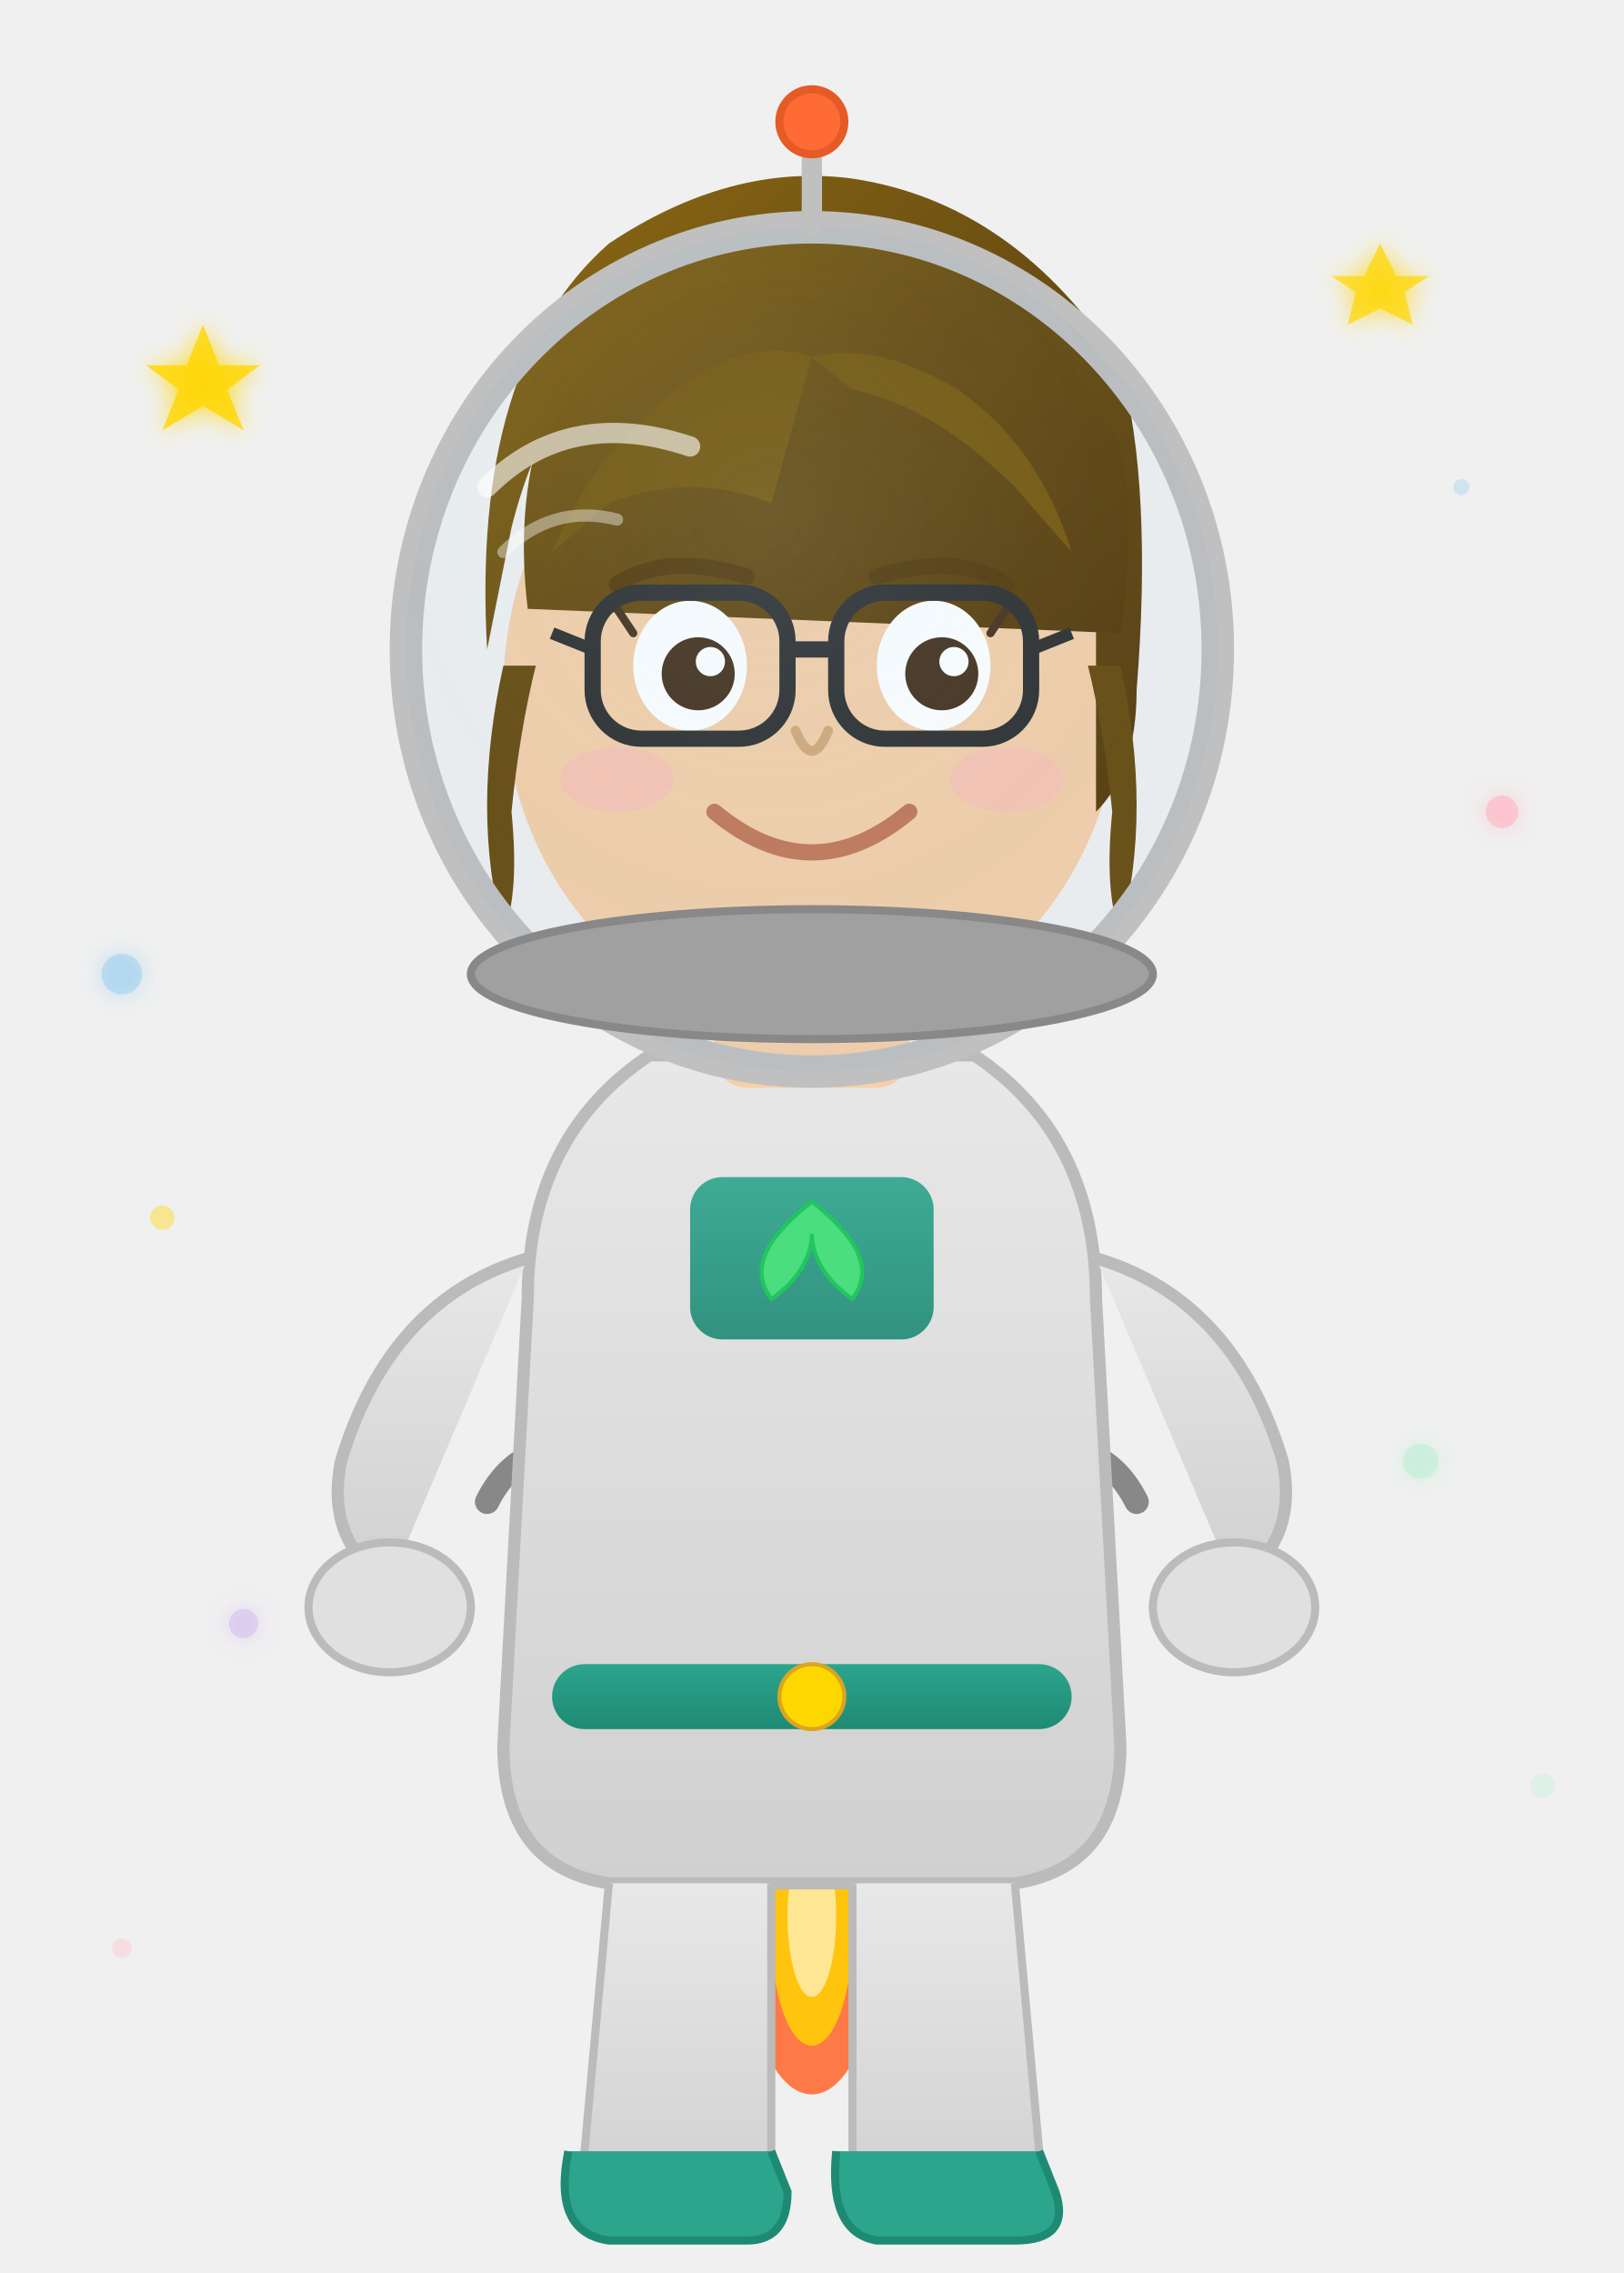
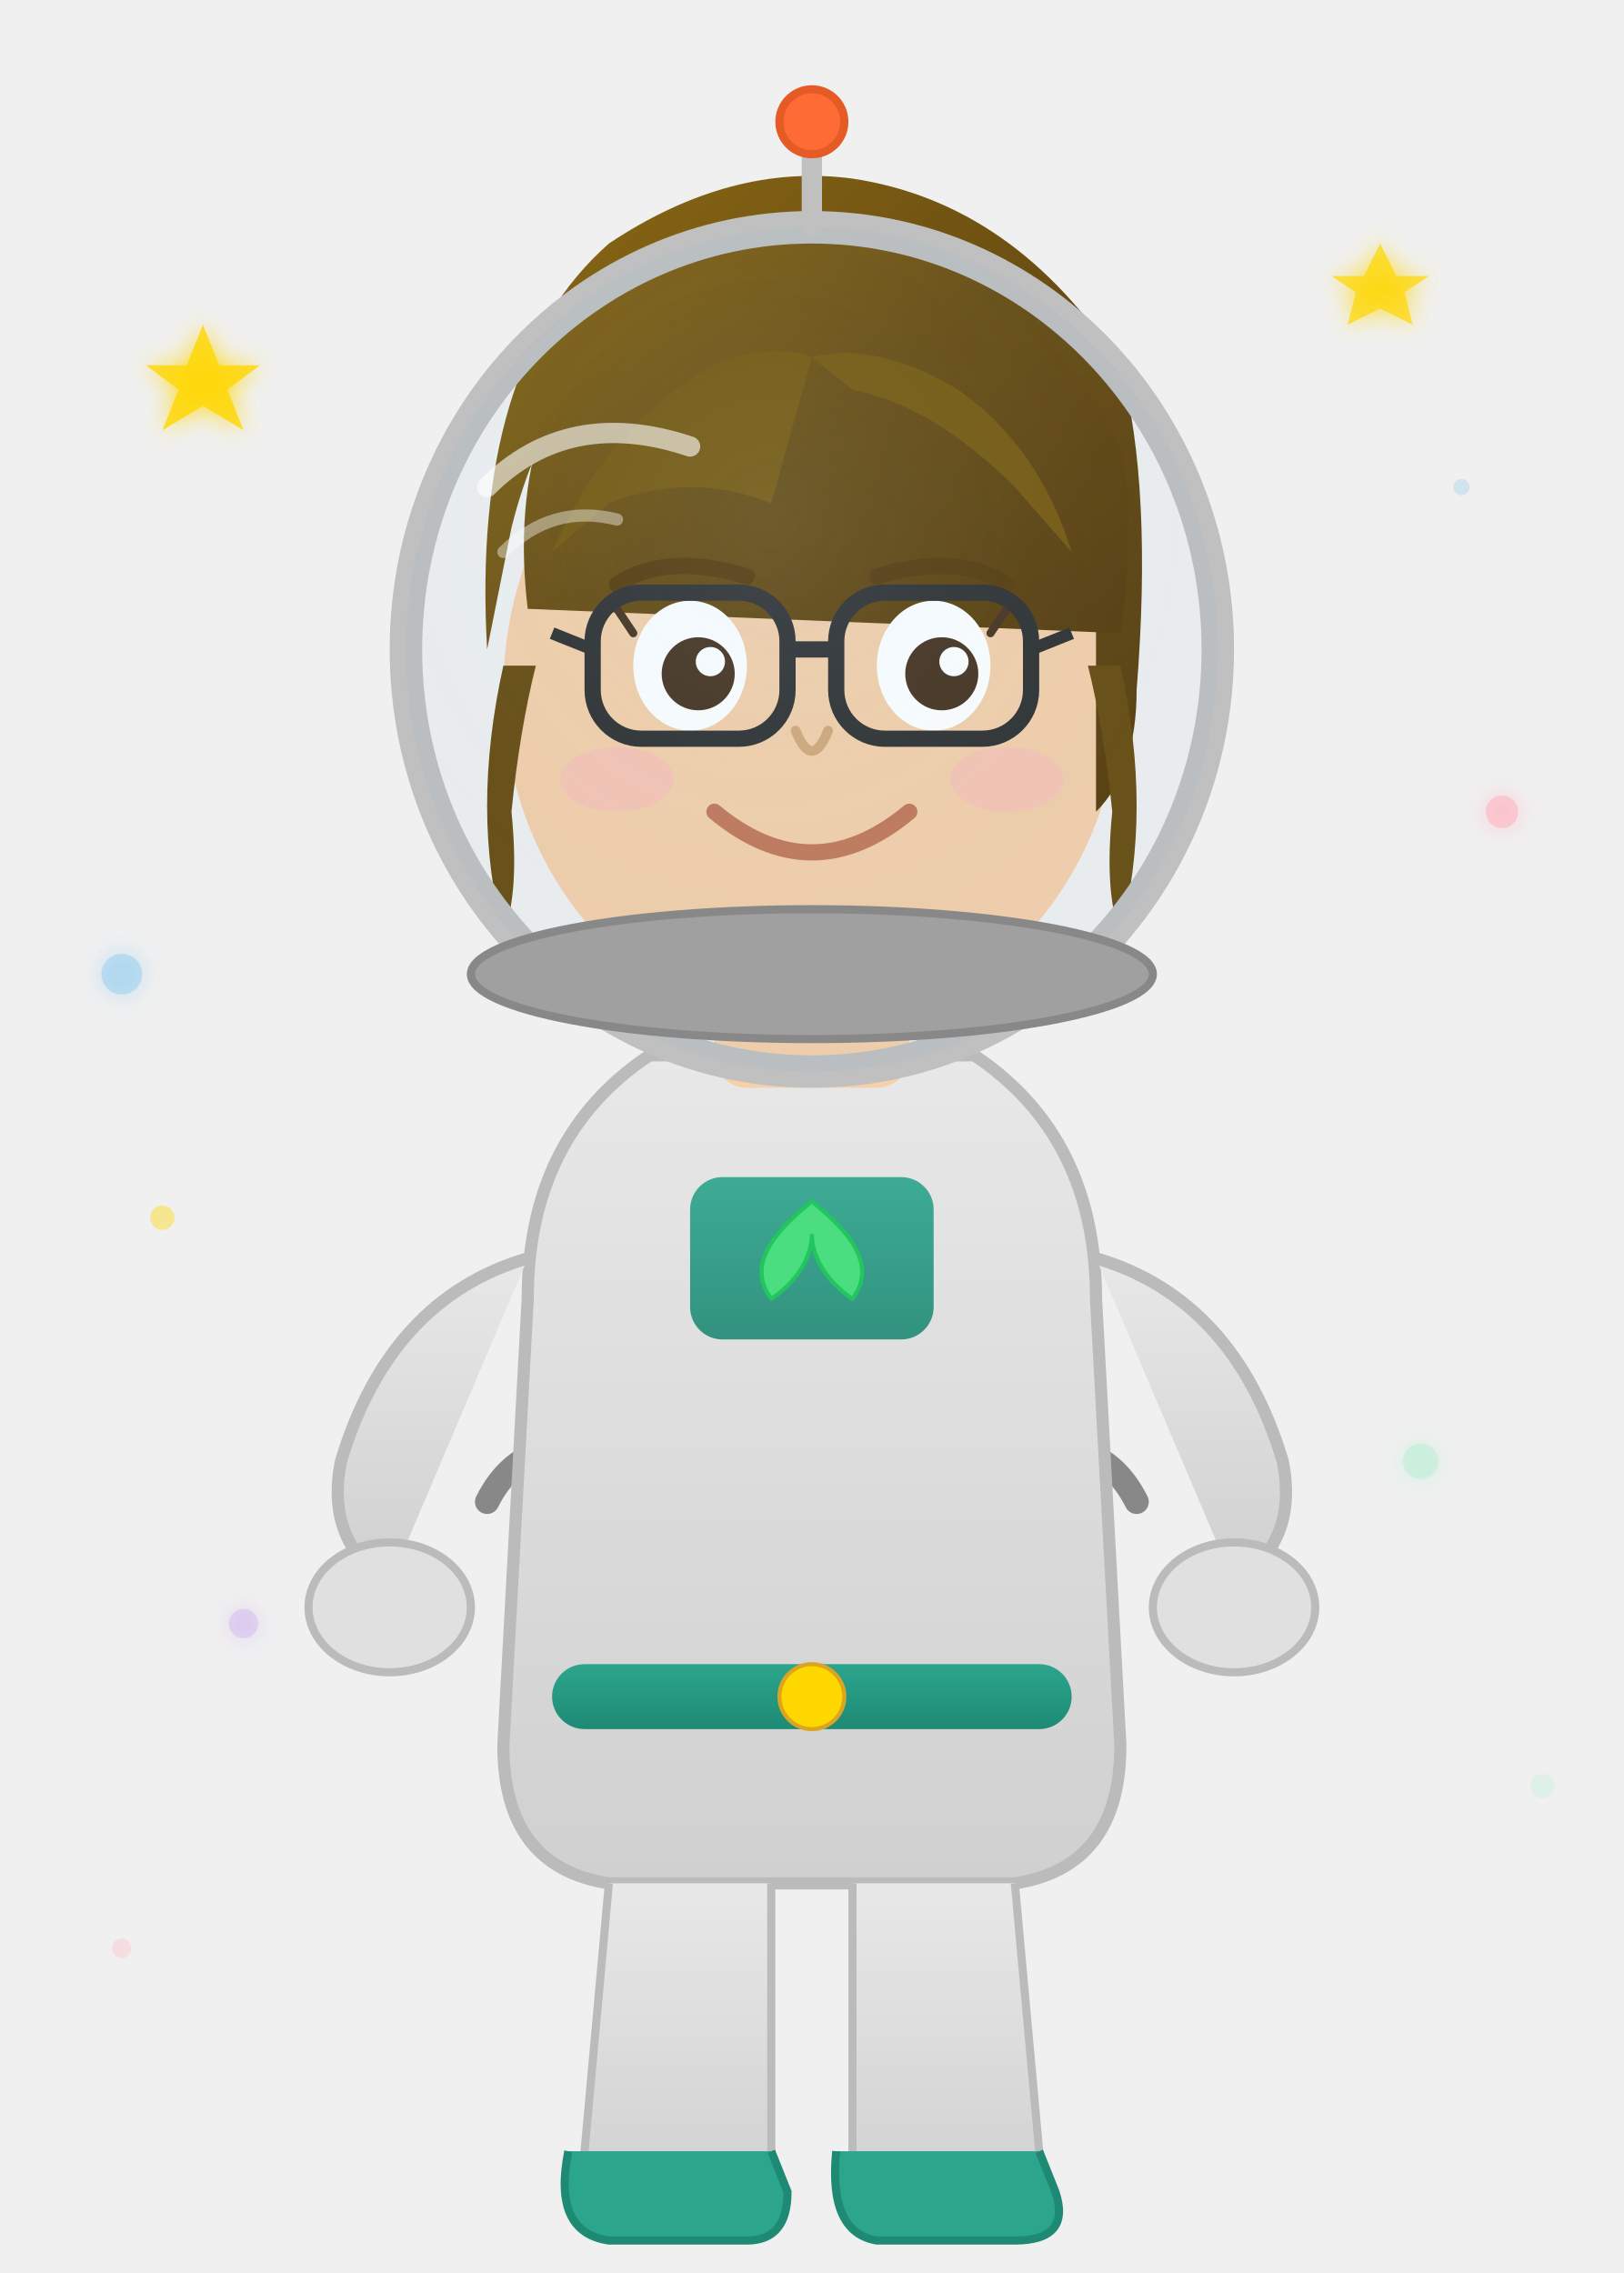
<svg xmlns="http://www.w3.org/2000/svg" viewBox="0 0 200 280" width="200" height="280">
  <defs>
    <radialGradient id="helmetGlass" cx="45%" cy="35%" r="50%">
      <stop offset="0%" stop-color="rgba(160,210,240,0.4)" />
      <stop offset="60%" stop-color="rgba(100,180,230,0.2)" />
      <stop offset="100%" stop-color="rgba(60,140,200,0.15)" />
    </radialGradient>
    <linearGradient id="visorGlint" x1="0%" y1="0%" x2="100%" y2="100%">
      <stop offset="0%" stop-color="rgba(255,255,255,0.7)" />
      <stop offset="100%" stop-color="rgba(255,255,255,0)" />
    </linearGradient>
    <linearGradient id="suitGrad" x1="0%" y1="0%" x2="0%" y2="100%">
      <stop offset="0%" stop-color="#E8E8E8" />
      <stop offset="100%" stop-color="#D0D0D0" />
    </linearGradient>
    <linearGradient id="tealAccent" x1="0%" y1="0%" x2="0%" y2="100%">
      <stop offset="0%" stop-color="#2CA58D" />
      <stop offset="100%" stop-color="#1E8A74" />
    </linearGradient>
    <linearGradient id="hairGrad" x1="0%" y1="0%" x2="100%" y2="100%">
      <stop offset="0%" stop-color="#8B6914" />
      <stop offset="50%" stop-color="#6B4E12" />
      <stop offset="100%" stop-color="#5A3E0E" />
    </linearGradient>
    <filter id="glow">
      <feGaussianBlur stdDeviation="1.5" result="blur" />
      <feMerge>
        <feMergeNode in="blur" />
        <feMergeNode in="SourceGraphic" />
      </feMerge>
    </filter>
    <linearGradient id="backpack" x1="0%" y1="0%" x2="100%" y2="0%">
      <stop offset="0%" stop-color="#B0B0B0" />
      <stop offset="100%" stop-color="#909090" />
    </linearGradient>
  </defs>
-   <g class="jetpack-flame">
-     <ellipse cx="100" cy="240" rx="8" ry="18" fill="#FF6B35" opacity="0.9" />
-     <ellipse cx="100" cy="238" rx="5" ry="14" fill="#FFD700" opacity="0.8" />
-     <ellipse cx="100" cy="236" rx="3" ry="10" fill="#FFF5CC" opacity="0.7" />
-   </g>
  <rect x="78" y="165" width="44" height="45" rx="8" fill="url(#backpack)" stroke="#888" stroke-width="1.5" />
  <rect x="85" y="172" width="12" height="6" rx="2" fill="#2CA58D" opacity="0.8" />
  <rect x="85" y="182" width="12" height="6" rx="2" fill="#FF6B35" opacity="0.6" />
  <path d="M78 180 Q65 175 60 185" stroke="#888" stroke-width="3" fill="none" stroke-linecap="round" />
  <path d="M122 180 Q135 175 140 185" stroke="#888" stroke-width="3" fill="none" stroke-linecap="round" />
  <path d="M65 160 Q65 140 80 130 L120 130 Q135 140 135 160 L138 215 Q138 230 125 232 L75 232 Q62 230 62 215 Z" fill="url(#suitGrad)" stroke="#BBB" stroke-width="1.5" />
  <rect x="85" y="145" width="30" height="20" rx="4" fill="url(#tealAccent)" opacity="0.9" />
  <path d="M100 148 C95 152 92 156 95 160 C98 158 100 155 100 152 C100 155 102 158 105 160 C108 156 105 152 100 148Z" fill="#4ADE80" stroke="#22C55E" stroke-width="0.5" />
  <path d="M65 155 Q48 160 42 180 Q40 190 48 195" fill="url(#suitGrad)" stroke="#BBB" stroke-width="1.5" />
  <ellipse cx="48" cy="198" rx="10" ry="8" fill="#E0E0E0" stroke="#BBB" stroke-width="1" />
  <path d="M135 155 Q152 160 158 180 Q160 190 152 195" fill="url(#suitGrad)" stroke="#BBB" stroke-width="1.5" />
  <ellipse cx="152" cy="198" rx="10" ry="8" fill="#E0E0E0" stroke="#BBB" stroke-width="1" />
  <rect x="68" y="205" width="64" height="8" rx="4" fill="url(#tealAccent)" />
  <circle cx="100" cy="209" r="4" fill="#FFD700" stroke="#DAA520" stroke-width="0.5" />
  <path d="M75 232 L72 265 Q72 272 80 272 L90 272 Q95 272 95 268 L95 232" fill="url(#suitGrad)" stroke="#BBB" stroke-width="1" />
  <path d="M105 232 L105 268 Q105 272 110 272 L120 272 Q128 272 128 265 L125 232" fill="url(#suitGrad)" stroke="#BBB" stroke-width="1" />
  <path d="M70 265 Q68 275 75 276 L92 276 Q97 276 97 270 L95 265" fill="#2CA58D" stroke="#1E8A74" stroke-width="1" />
  <path d="M103 265 Q102 275 108 276 L125 276 Q132 276 130 270 L128 265" fill="#2CA58D" stroke="#1E8A74" stroke-width="1" />
  <rect x="88" y="118" width="24" height="16" rx="4" fill="#F5D0A9" />
  <ellipse cx="100" cy="85" rx="38" ry="42" fill="#F5D0A9" />
  <path d="M60 80 Q58 45 75 30 Q90 20 105 22 Q125 25 138 45 Q142 60 140 85            Q140 95 135 100 L135 75 Q130 55 115 42 Q100 32 82 38 Q68 45 63 65 Z" fill="url(#hairGrad)" />
  <path d="M65 75 Q62 50 78 35 Q95 22 110 28 Q128 35 138 55 Q140 65 138 78" fill="url(#hairGrad)" />
  <path d="M68 68 Q75 52 88 45 Q95 42 100 44 L95 62 Q85 58 75 62 Z" fill="#7A5B10" />
  <path d="M100 44 Q108 42 118 48 Q128 55 132 68 L125 60 Q115 50 105 48 Z" fill="#7A5B10" />
  <path d="M62 82 Q58 100 62 115 Q64 110 63 100 Q64 90 66 82" fill="#6B4E12" />
  <path d="M138 82 Q142 100 138 115 Q136 110 137 100 Q136 90 134 82" fill="#6B4E12" />
  <ellipse cx="85" cy="82" rx="7" ry="8" fill="white" />
  <ellipse cx="115" cy="82" rx="7" ry="8" fill="white" />
  <circle cx="86" cy="83" r="4.5" fill="#4A3520" />
  <circle cx="116" cy="83" r="4.5" fill="#4A3520" />
  <circle cx="87.5" cy="81.5" r="1.8" fill="white" />
  <circle cx="117.5" cy="81.5" r="1.8" fill="white" />
  <path d="M76 72 Q82 68 92 71" stroke="#5A3E0E" stroke-width="2" fill="none" stroke-linecap="round" />
  <path d="M108 71 Q118 68 124 72" stroke="#5A3E0E" stroke-width="2" fill="none" stroke-linecap="round" />
  <path d="M78 78 L76 75" stroke="#4A3520" stroke-width="1" stroke-linecap="round" />
  <path d="M122 78 L124 75" stroke="#4A3520" stroke-width="1" stroke-linecap="round" />
  <path d="M98 90 Q100 95 102 90" stroke="#D4A97A" stroke-width="1.2" fill="none" stroke-linecap="round" />
  <path d="M88 100 Q100 110 112 100" stroke="#C47A5A" stroke-width="2" fill="none" stroke-linecap="round" />
  <ellipse cx="76" cy="96" rx="7" ry="4" fill="#FFB5C2" opacity="0.4" />
  <ellipse cx="124" cy="96" rx="7" ry="4" fill="#FFB5C2" opacity="0.4" />
  <rect x="73" y="73" width="24" height="18" rx="6" fill="none" stroke="#333" stroke-width="2" />
  <rect x="103" y="73" width="24" height="18" rx="6" fill="none" stroke="#333" stroke-width="2" />
  <path d="M97 80 L103 80" stroke="#333" stroke-width="2" />
  <path d="M73 80 L68 78" stroke="#333" stroke-width="1.5" />
  <path d="M127 80 L132 78" stroke="#333" stroke-width="1.5" />
  <ellipse cx="100" cy="80" rx="50" ry="52" fill="none" stroke="#C0C0C0" stroke-width="4" />
  <ellipse cx="100" cy="80" rx="50" ry="52" fill="url(#helmetGlass)" opacity="0.3" />
  <ellipse cx="100" cy="120" rx="42" ry="8" fill="#A0A0A0" stroke="#888" stroke-width="1" />
  <path d="M60 60 Q70 50 85 55" stroke="white" stroke-width="2.5" stroke-linecap="round" fill="none" opacity="0.6" />
  <path d="M62 68 Q68 62 76 64" stroke="white" stroke-width="1.5" stroke-linecap="round" fill="none" opacity="0.4" />
  <line x1="100" y1="28" x2="100" y2="18" stroke="#C0C0C0" stroke-width="2.5" stroke-linecap="round" />
  <circle cx="100" cy="15" r="4" fill="#FF6B35" stroke="#E55A25" stroke-width="1" />
  <g class="stars" filter="url(#glow)">
    <path class="star star-1" d="M25 40 L27 45 L32 45 L28 48 L30 53 L25 50 L20 53 L22 48 L18 45 L23 45Z" fill="#FFD700" opacity="0.8" />
    <path class="star star-2" d="M170 30 L172 34 L176 34 L173 36 L174 40 L170 38 L166 40 L167 36 L164 34 L168 34Z" fill="#FFD700" opacity="0.7" />
    <circle class="star star-3" cx="15" cy="120" r="2.5" fill="#A0D2F0" opacity="0.6" />
    <circle class="star star-4" cx="185" cy="100" r="2" fill="#FFB5C2" opacity="0.6" />
    <circle class="star star-5" cx="30" cy="200" r="1.8" fill="#D4B8F0" opacity="0.5" />
    <circle class="star star-6" cx="175" cy="180" r="2.2" fill="#B8F0D4" opacity="0.5" />
  </g>
  <circle class="particle p1" cx="20" cy="150" r="1.5" fill="#FFD700" opacity="0.4" />
  <circle class="particle p2" cx="180" cy="60" r="1" fill="#A0D2F0" opacity="0.4" />
  <circle class="particle p3" cx="15" cy="240" r="1.2" fill="#FFB5C2" opacity="0.3" />
  <circle class="particle p4" cx="190" cy="220" r="1.5" fill="#B8F0D4" opacity="0.3" />
</svg>
